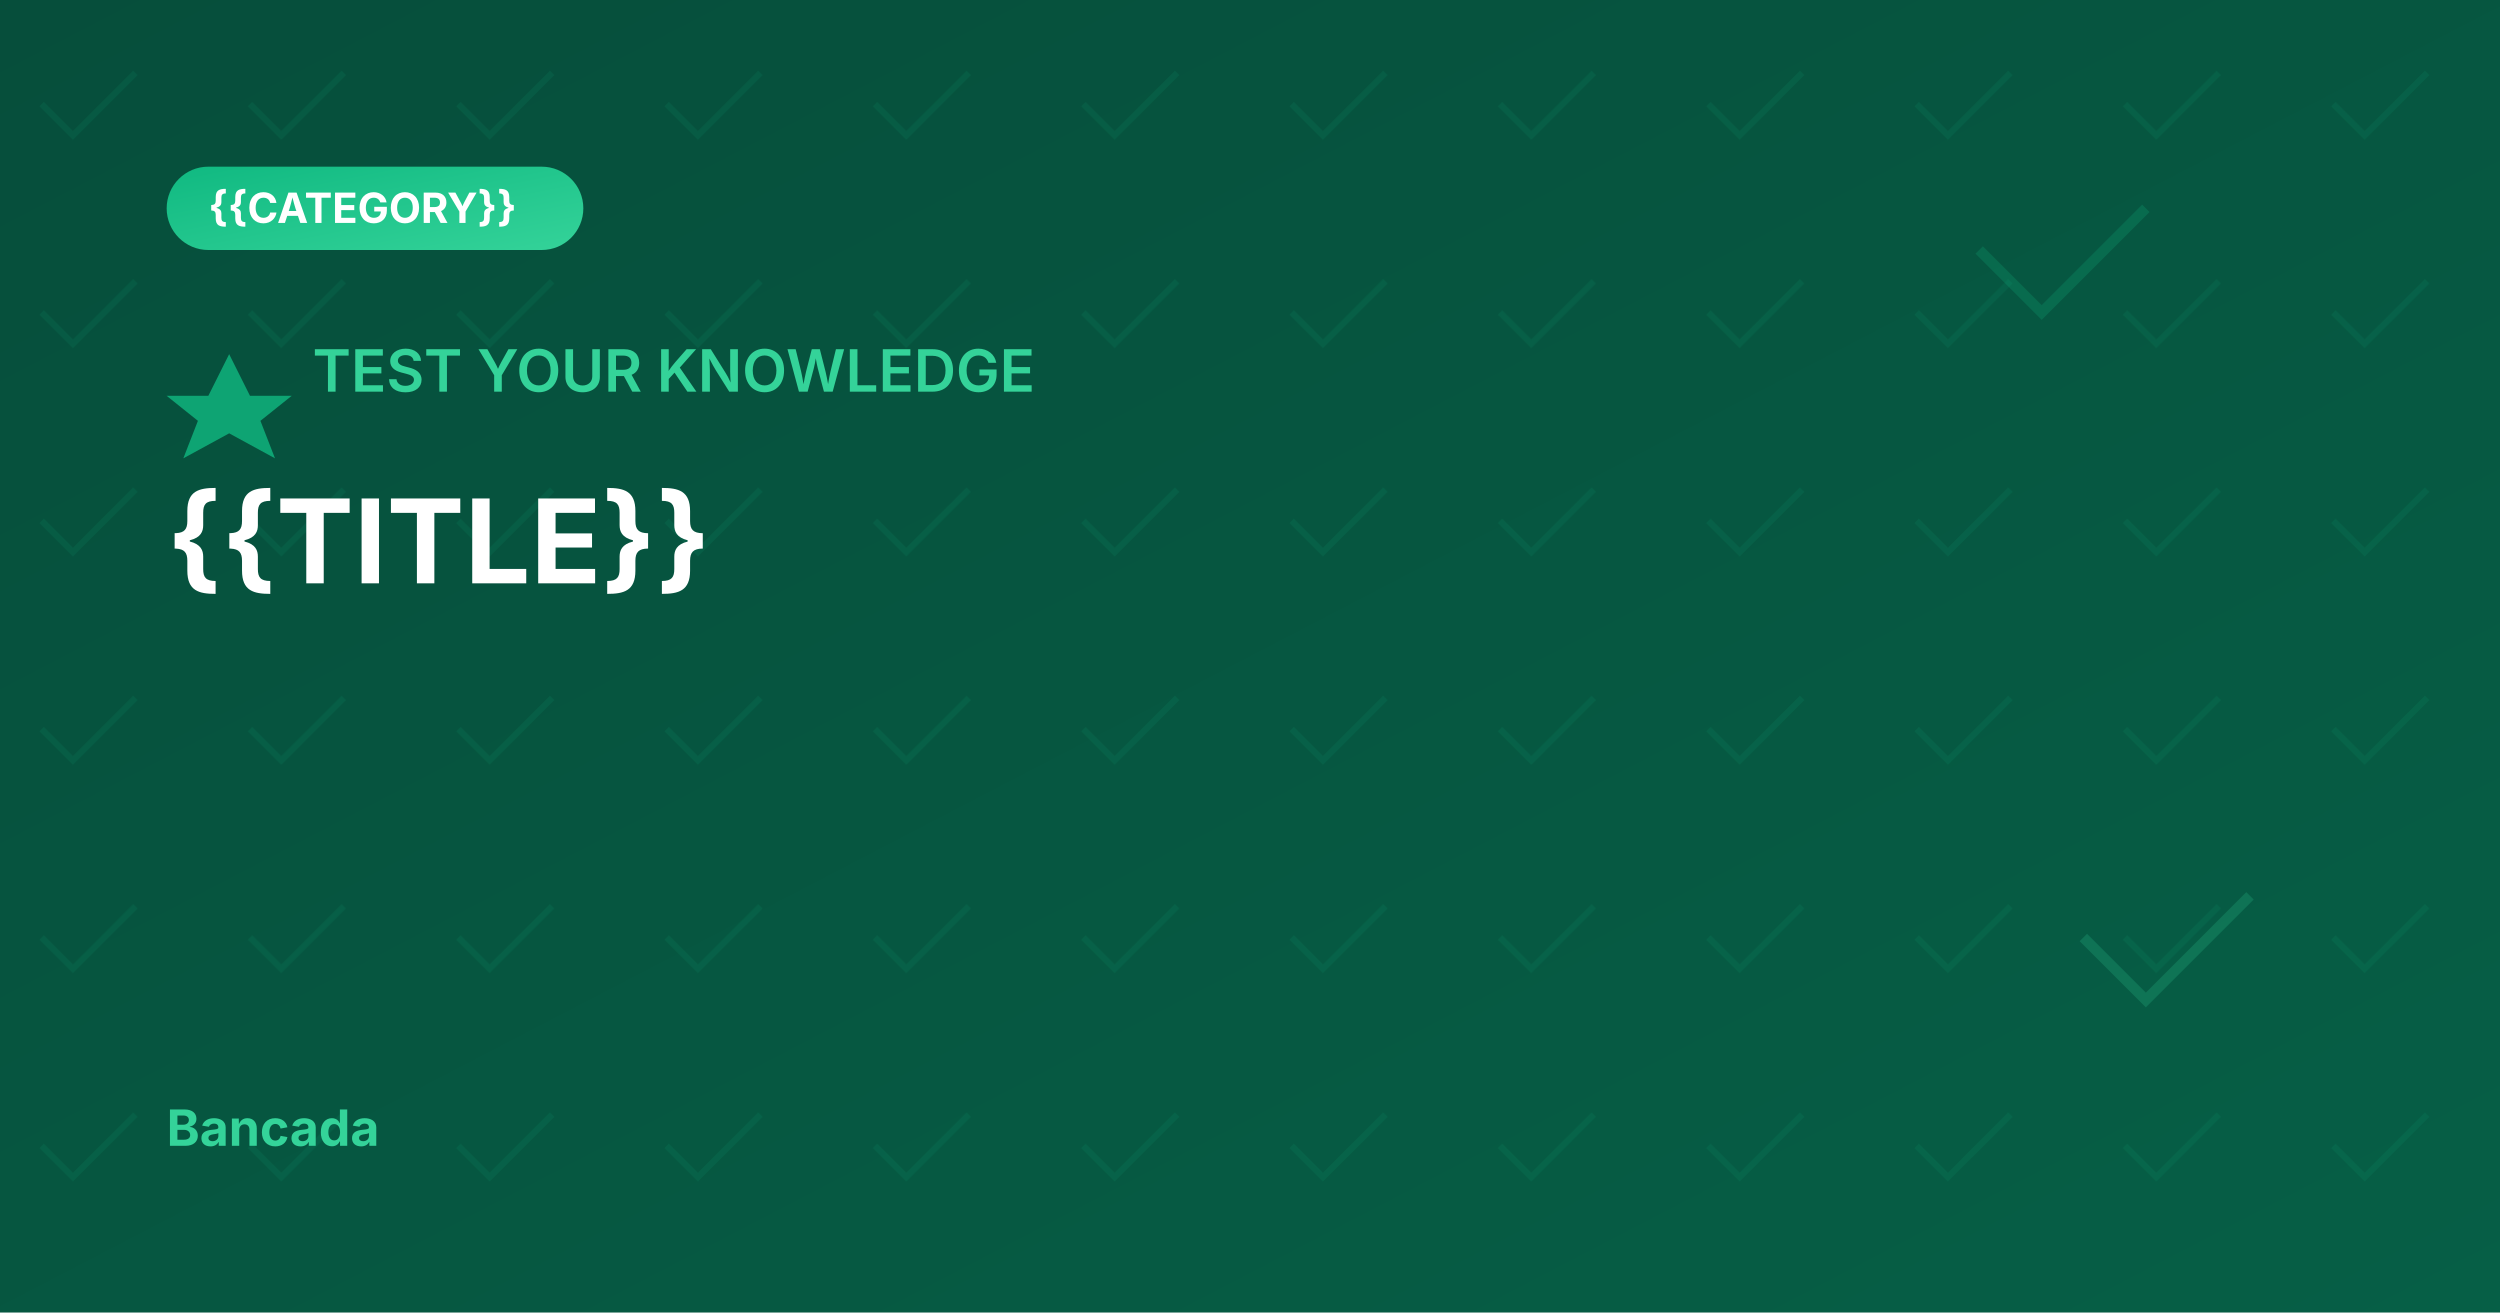
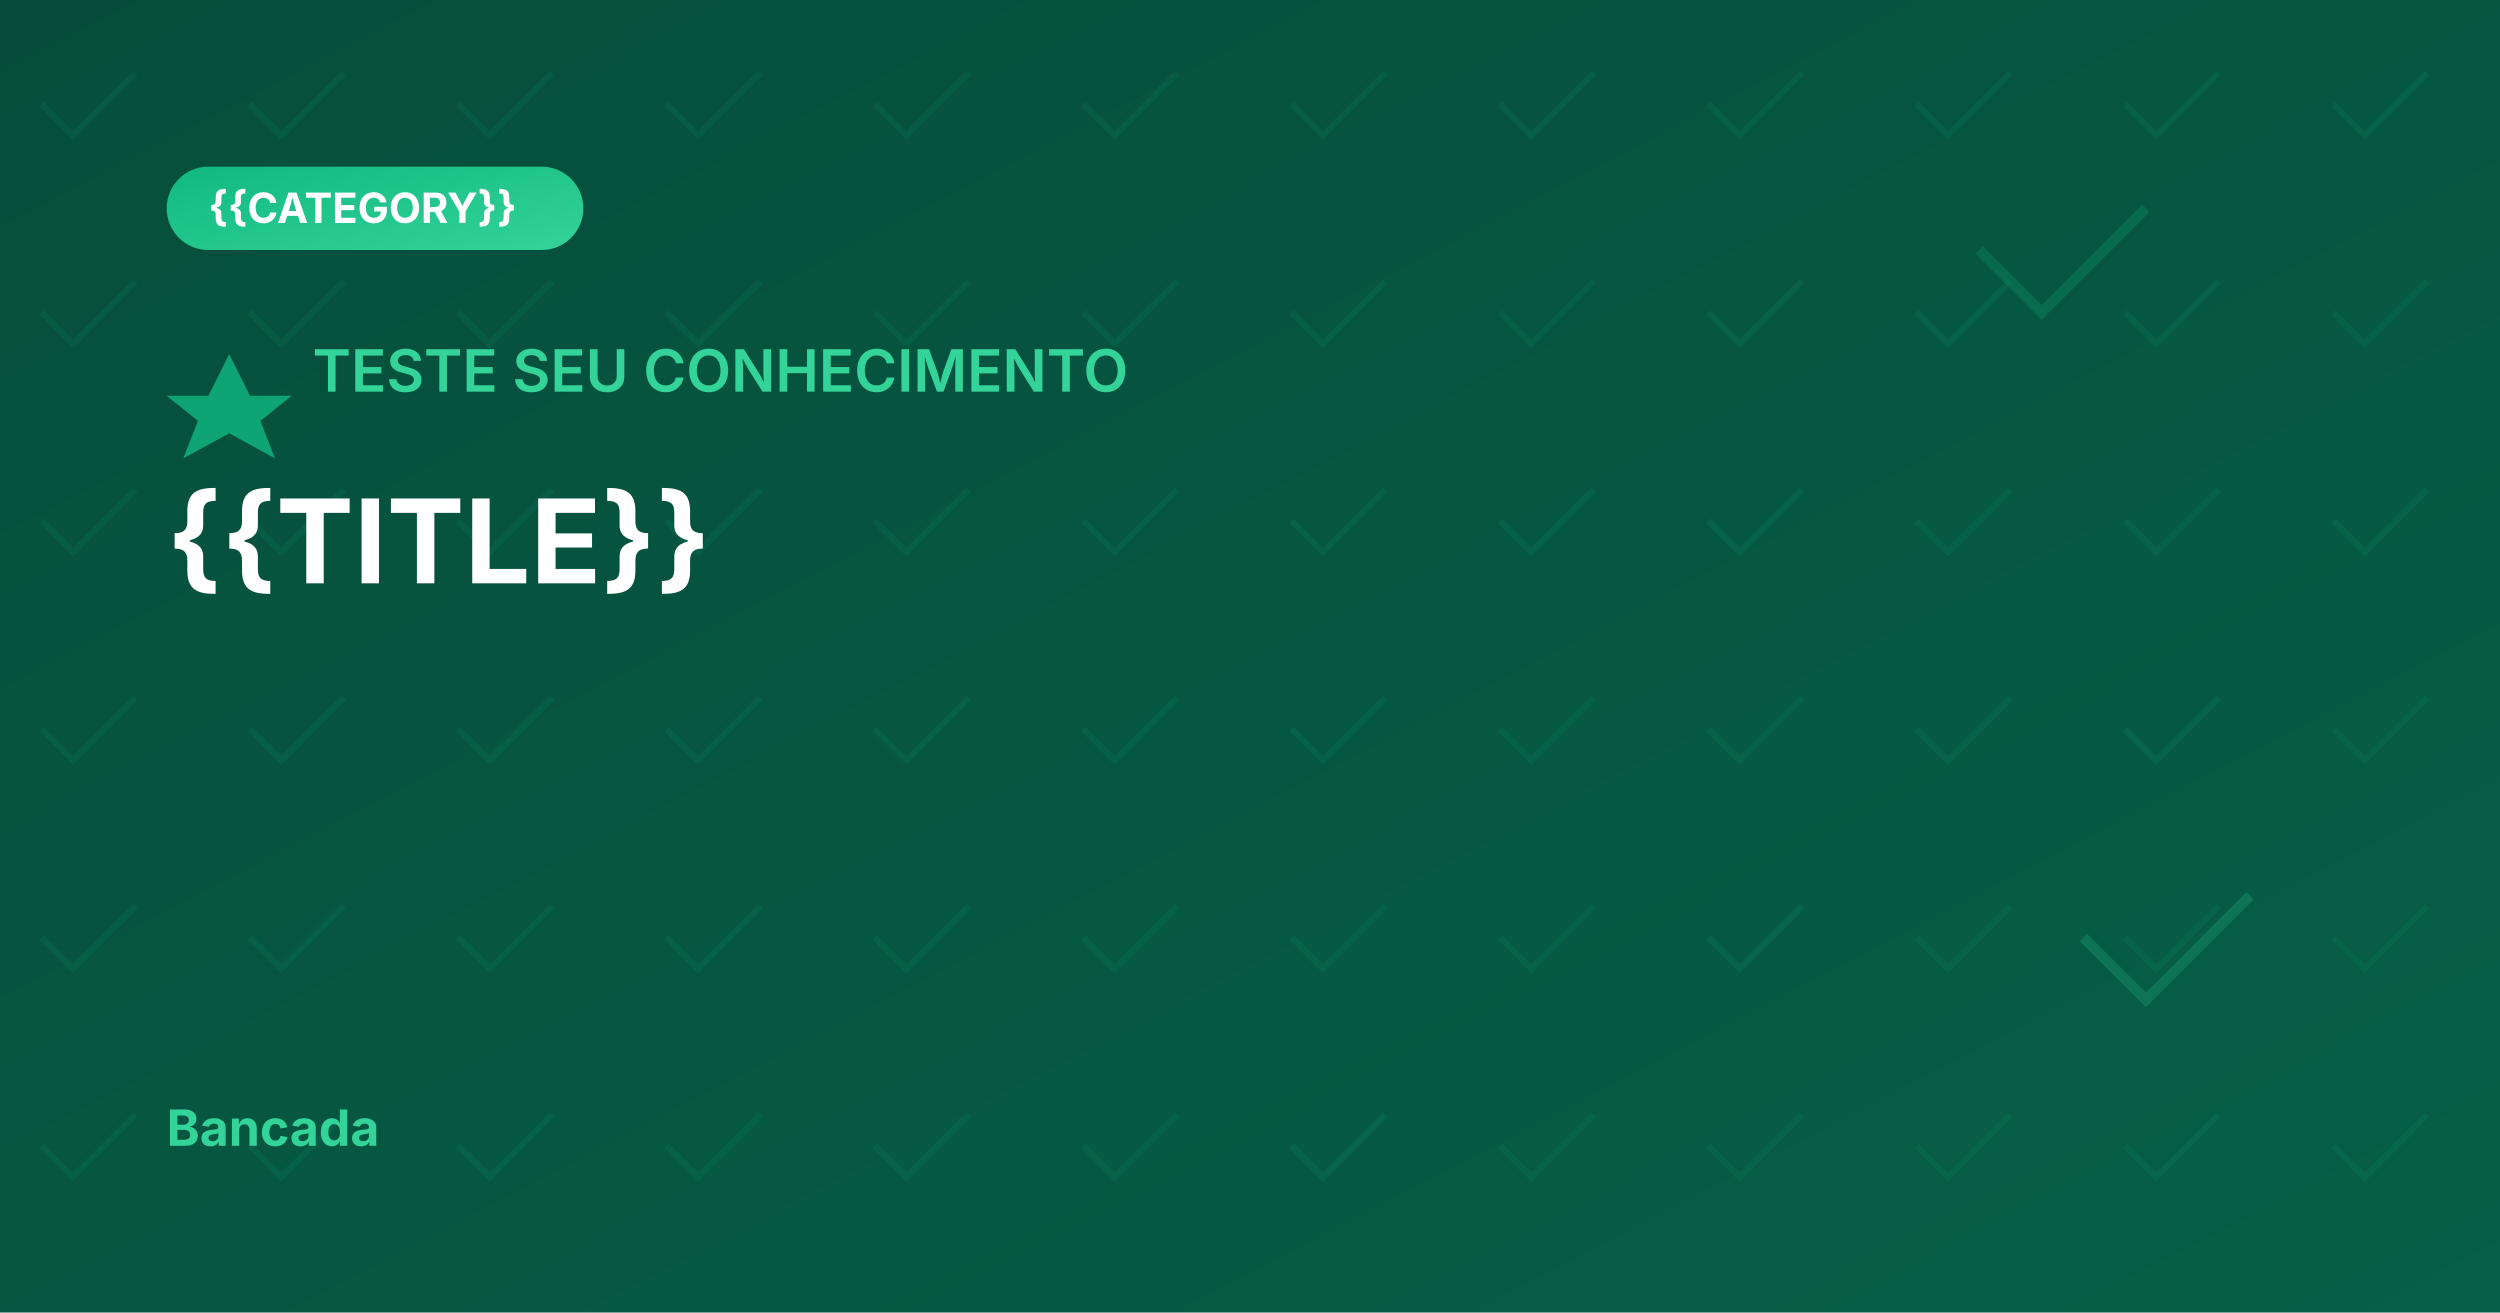
<svg xmlns="http://www.w3.org/2000/svg" width="1200" height="630">
  <defs>
    <linearGradient id="bgGradient" x1="0%" y1="0%" x2="100%" y2="100%">
      <stop offset="0%" style="stop-color:#064e3b;stop-opacity:1" />
      <stop offset="100%" style="stop-color:#065f46;stop-opacity:1" />
    </linearGradient>
    <linearGradient id="accentGradient" x1="0%" y1="0%" x2="100%" y2="100%">
      <stop offset="0%" style="stop-color:#10b981;stop-opacity:1" />
      <stop offset="100%" style="stop-color:#34d399;stop-opacity:1" />
    </linearGradient>
    <pattern id="checks" x="0" y="0" width="100" height="100" patternUnits="userSpaceOnUse">
      <path d="M20 50 L35 65 L65 35" fill="none" stroke="#10b981" stroke-width="3" opacity="0.1" />
    </pattern>
  </defs>
  <rect width="1200" height="630" fill="url(#bgGradient)" />
  <rect width="1200" height="630" fill="url(#checks)" />
  <rect x="80" y="80" width="200" height="40" rx="20" fill="url(#accentGradient)" />
  <text x="100" y="107" font-family="system-ui, -apple-system, sans-serif" font-size="20" font-weight="bold" fill="#ffffff">{{CATEGORY}}</text>
  <g transform="translate(80, 160)">
    <path d="M30 10 L40 30 L60 30 L45 42 L52 60 L30 48 L8 60 L15 42 L0 30 L20 30 Z" fill="#10b981" opacity="0.8" />
  </g>
-   <text x="150" y="188" font-family="system-ui, -apple-system, sans-serif" font-size="28" font-weight="600" fill="#34d399">TEST YOUR KNOWLEDGE</text>
+   <text x="150" y="188" font-family="system-ui, -apple-system, sans-serif" font-size="28" font-weight="600" fill="#34d399">TESTE SEU CONHECIMENTO</text>
  <text x="80" y="280" font-family="system-ui, -apple-system, sans-serif" font-size="56" font-weight="bold" fill="#ffffff">{{TITLE}}</text>
  <g opacity="0.2">
    <path d="M950 120 L980 150 L1030 100" fill="none" stroke="#10b981" stroke-width="5" />
    <path d="M1000 450 L1030 480 L1080 430" fill="none" stroke="#34d399" stroke-width="5" />
  </g>
  <text x="80" y="550" font-family="system-ui, -apple-system, sans-serif" font-size="24" font-weight="bold" fill="#34d399">Bancada</text>
</svg>
